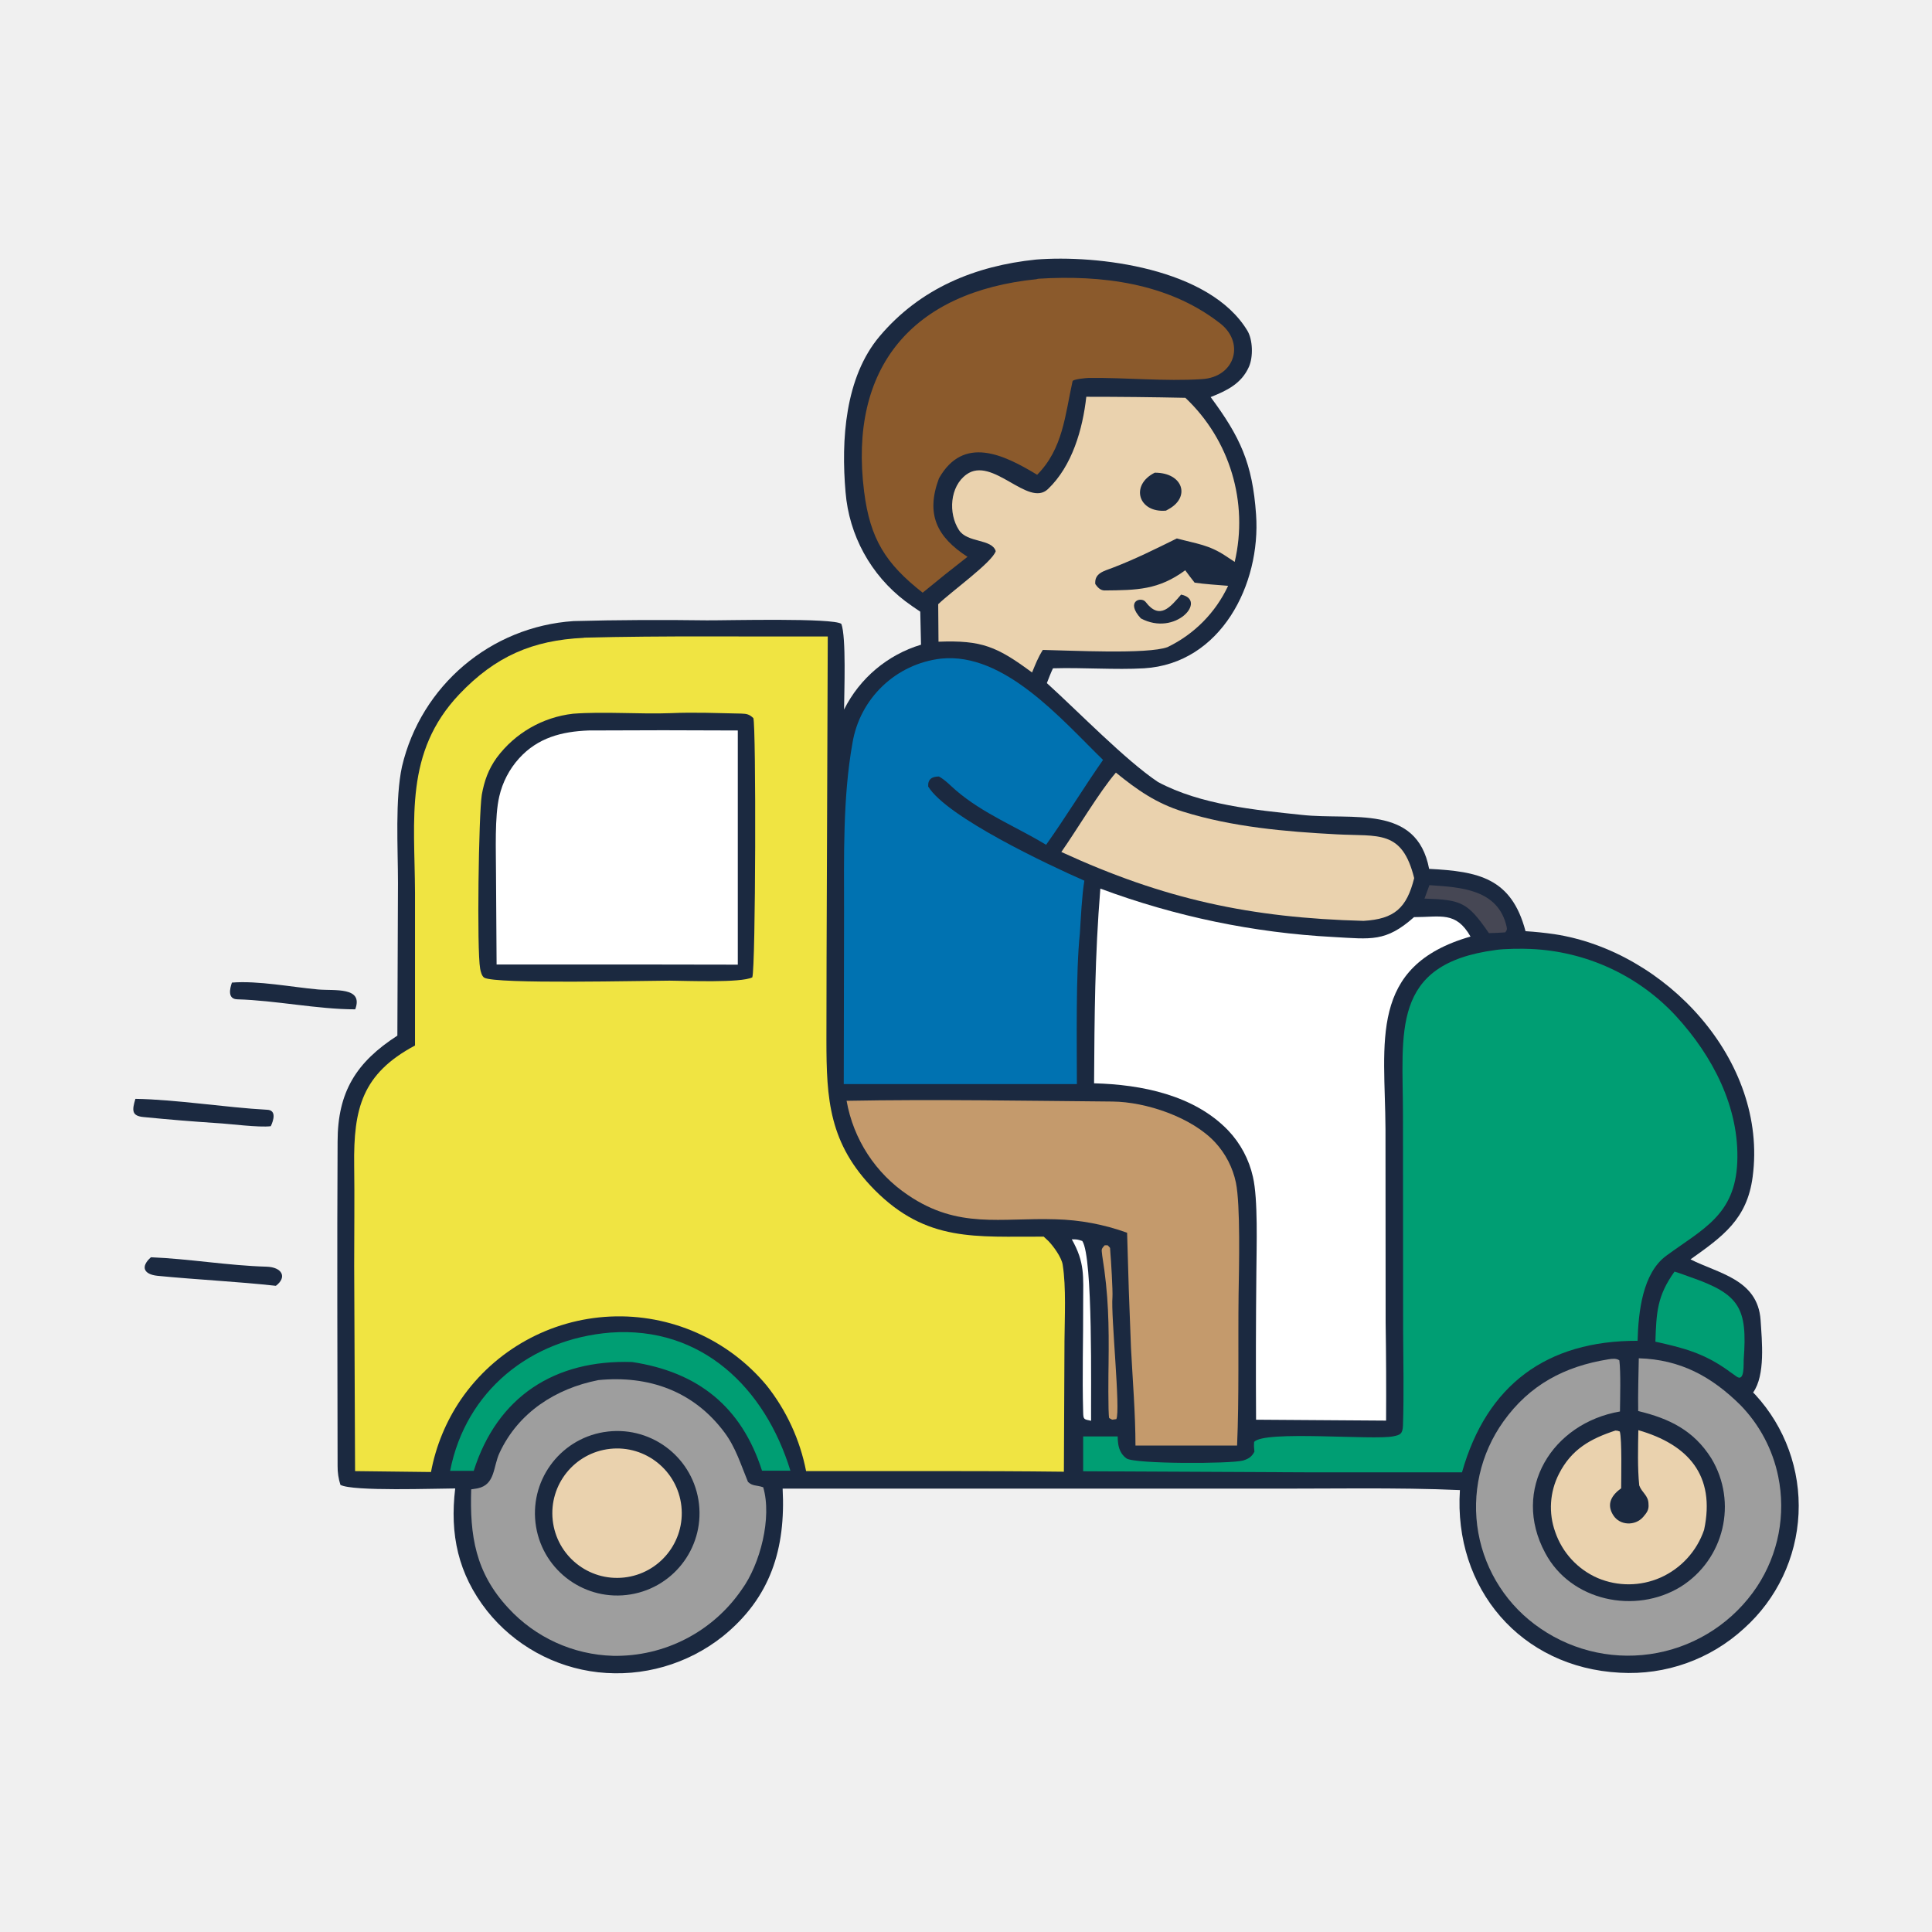
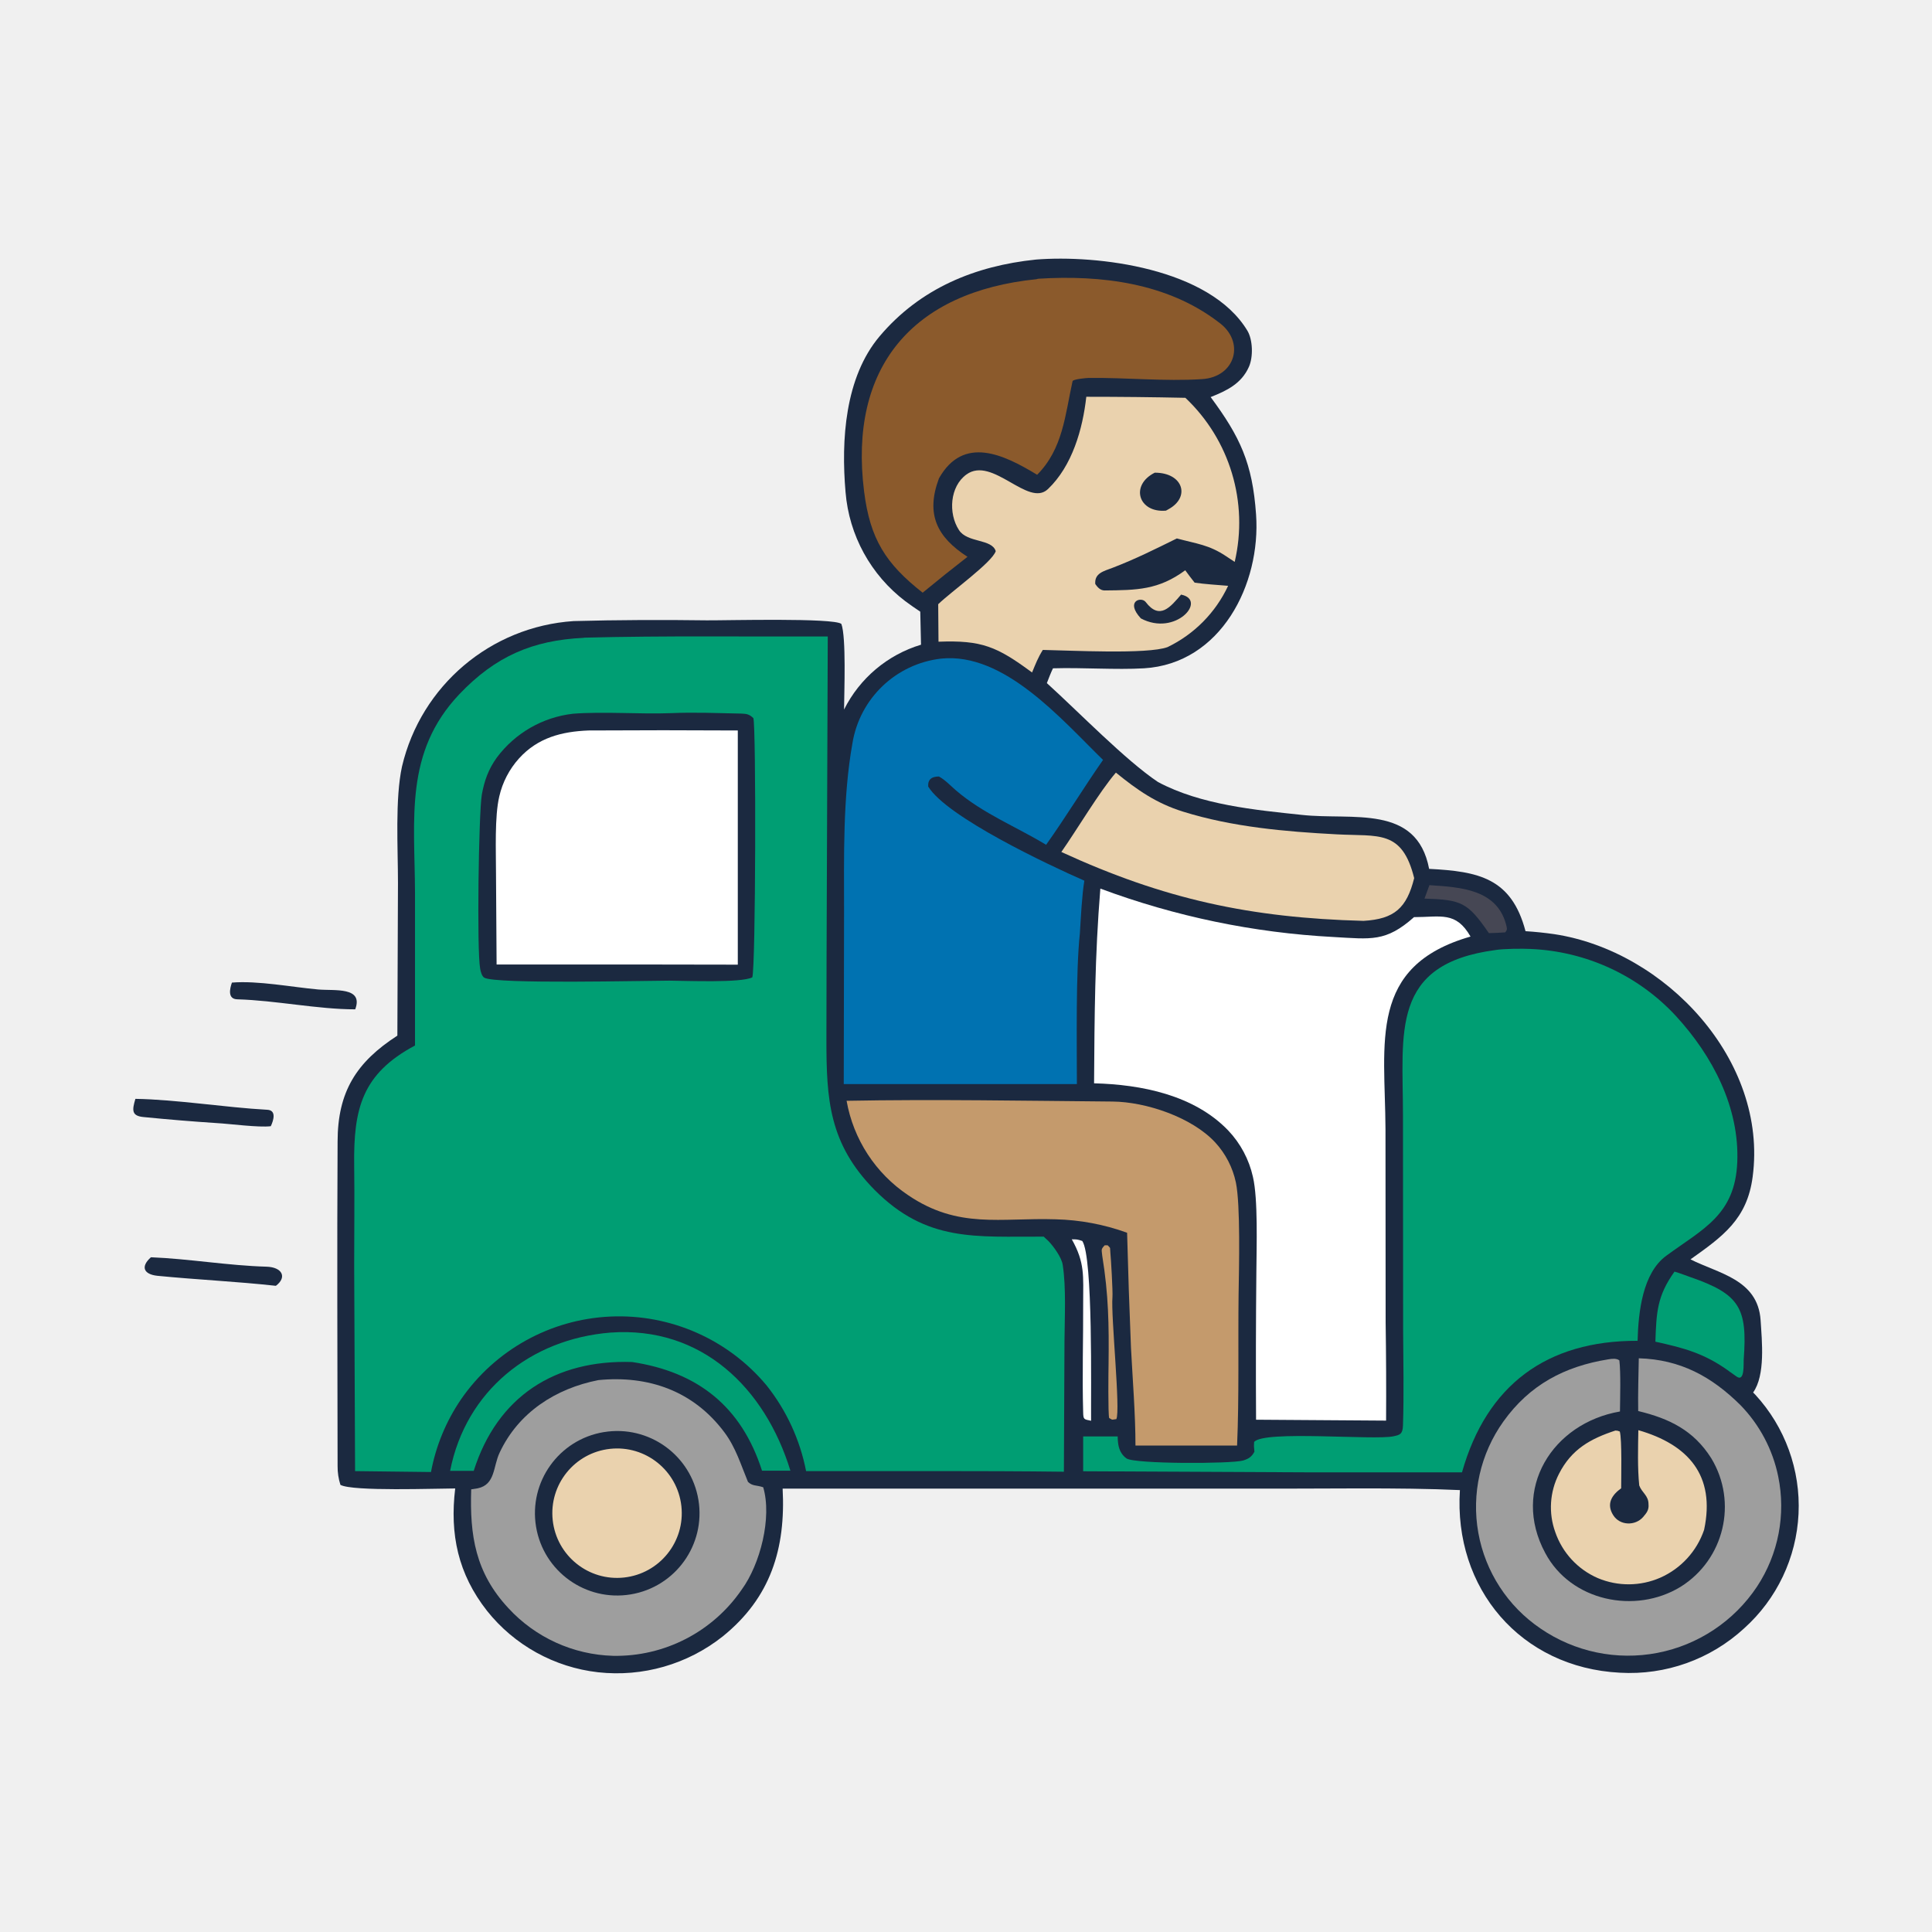
<svg xmlns="http://www.w3.org/2000/svg" width="512" height="512" viewBox="351.2 377.7 1292.8 1292.8">
  <path fill="#1B2940" d="M1044.2 551.4c41.2-3.3 116.4 5.6 141.7 47.6 3.6 6 4 17.5 1 24.2-5 11.2-14.7 15.9-25.6 20.2 19.7 26.6 28 44.2 30.4 78.6 3.3 46.6-23.5 99.8-75 102.9-19 1.1-40.9-.6-60.9 0-1.4 2.9-2.9 6.8-4.1 9.9 21 19 52.8 51.8 74.4 66.2 28.6 15.3 65.1 18.7 96.3 22 33.6 3.7 76.8-7.5 85.1 36.1 32.9 1.7 55.1 6 64.5 41.7q9.6.6 19.3 2c74.4 11.3 143 84.5 132.7 162.3-3.7 28.5-20.1 40-41.6 55.3 18.3 9.4 45 13.2 46.9 40.6.9 14.2 3.3 36.8-5 48.5l1.5 1.5a110 110 0 0 1-7.5 156.3 113 113 0 0 1-83.1 29.7c-66.5-3.4-111.4-56.5-107.1-122.2-41-1.9-92-.8-133.8-1H874.9c2.1 40-7.9 73-40.2 99a114 114 0 0 1-83.3 23.9c-29.2-3.3-56-18.1-74.3-41.1-19.4-24.7-25-51.2-21.3-81.9-12.4 0-68.7 2.1-76.8-2.4a40 40 0 0 1-1.9-12.6c-.1-72.3-.4-144.7 0-217 0-33.5 12.6-53.3 40-71l.4-102.3c0-23.4-2-56.2 2.7-77.8A126.6 126.6 0 0 1 735 793.3c29-.8 60.4-.9 89.2-.5 12.8.1 85-1.8 90 2.4 3.3 8.8 1.9 45.6 1.8 57.3a85 85 0 0 1 51.5-43.4L967 787q-5-3.3-10-7A102 102 0 0 1 917 707c-3-34.6-.5-76.8 22.9-104.4 27.1-32 63.8-47 104.4-51.2" />
-   <path fill="#F0E442" d="M742 804.4c53.3-1.4 109.5-.6 163.1-.8l-.8 215-.1 55c0 39.7 1.7 69.4 32.2 100.3 35 35.2 67.7 31.1 113.2 31.3l3.2 3c3.4 3.5 8.8 11 9.5 15.8 2.4 15.2 1.3 35.4 1.2 50.9l-.4 87.6c-57.2-.7-115.3-.3-172.5-.4a133 133 0 0 0-26.4-57.3 128.5 128.5 0 0 0-204.6 9.4 128 128 0 0 0-20 48.5l-50.8-.6-.6-137.6c0-22 .3-45 0-67-.5-38 5.3-61.3 40.7-80.2V974.9c-.2-49.4-7.2-93.8 29.7-132.7 24-25.2 48.8-36.1 83.3-37.7" />
+   <path fill="#009E73" d="M742 804.4c53.3-1.4 109.5-.6 163.1-.8l-.8 215-.1 55c0 39.7 1.7 69.4 32.2 100.3 35 35.2 67.7 31.1 113.2 31.3l3.2 3c3.4 3.5 8.8 11 9.5 15.8 2.4 15.2 1.3 35.4 1.2 50.9l-.4 87.6c-57.2-.7-115.3-.3-172.5-.4a133 133 0 0 0-26.4-57.3 128.5 128.5 0 0 0-204.6 9.4 128 128 0 0 0-20 48.5l-50.8-.6-.6-137.6c0-22 .3-45 0-67-.5-38 5.3-61.3 40.7-80.2V974.9c-.2-49.4-7.2-93.8 29.7-132.7 24-25.2 48.8-36.1 83.3-37.7" />
  <path fill="#1B2940" d="M734.5 855.3c21-1.6 44.6.4 65.8-.4 15.4-.7 31.5 0 47 .3 3.8.1 5.4.6 8 3 1.9 4.8 1.6 167-.7 173.5-7.5 3.8-44 2.3-55.4 2.2-16.2 0-116.6 2.5-124-2-1.6-1-2.4-4.2-2.7-6-2.3-12.3-1-103.4 1.1-116.4 1.7-9.4 4.4-17 10-24.8a74 74 0 0 1 51-29.4" />
  <path fill="#FFF" d="M745 866.5q50-.3 99.9 0v156.7l-61.4-.1h-100l-.4-61c0-14.8-1-38 2.2-51.5a57 57 0 0 1 13.2-25.4c12.6-13.9 28.6-18 46.5-18.7" />
  <path fill="#009E73" d="M1351.9 1013.4c5.8-.9 17.8-1 23.6-.7 37 1.6 71.9 17.6 97.1 44.8 24.8 27 42.6 61.4 41.1 97.9-1.5 35.4-23 44.6-47.4 62.5-16 11.6-18.8 37.8-19.3 57-60.8-.2-101 29.6-117.5 88H1224l-148-.7v-23.3h23.1q0 2 .2 3.7c.4 4.4 2 8.4 5.7 11 5.4 3.8 70 3.7 78 1.4 3.7-1.1 5.8-2.5 7.6-5.9-.3-2.8-.4-3.6-.2-6.5 6.5-8 80.1-1 93.2-3.8 4.3-.9 6.2-1.4 6.4-7.2.7-20.8.2-43.3.1-64.1l-.1-143.3c0-55.7-8.7-101.5 62-110.8" />
  <path fill="#FFF" d="M1087.5 972.3a526 526 0 0 0 156 32.4c25.2 1.4 35 3.5 53.9-13.3 17.9 0 28-4.1 37.8 13-68.7 19.7-57.2 70.7-56.9 128.7l.1 129.3q.5 33 .3 65.9l-87-.6q-.3-49.5.2-98.9c.1-16.8 1.2-48.6-2.3-63.6a66 66 0 0 0-16.5-31c-22.8-23.8-58.2-30.8-89.8-31.6.3-45.3.5-84.9 4.2-130.3" />
  <path fill="#0072B1" d="M981 818.4c42.2-4.3 80.4 40.6 108.3 67.8-13 18.6-24.6 37.8-38.1 56.8-20.1-12.2-42.1-20.8-60.3-36.4-3.7-3.2-7.2-7-11.4-9.3-4.7 0-7.5 1.8-7.2 6.7 12.4 20.4 80.5 52.5 104.5 63-1.6 9.3-2.4 25.6-3 35.2-2.8 26.5-2 73.5-2 100.9h-156l.2-115.2c0-36.9-.9-76.4 5.6-112.8a68 68 0 0 1 59.4-56.7" />
  <path fill="#C49A6C" d="M917.7 1114.3c58.4-1.1 119.5 0 178 .5 22.3.2 53.1 10.5 68.7 27.4 6.9 7.5 11.7 16.8 13.8 26.8 3.1 15 2.1 56.8 1.8 75-.4 32.6.4 68.7-1 101h-68c0-20.8-1.9-44.3-3-65.4q-1.6-38.5-2.6-77a151 151 0 0 0-47.8-9c-37-1.2-65.1 6.7-98.8-16.2a96 96 0 0 1-41.1-63.1" />
  <path fill="#9E9E9E" d="M751.6 1301.2c33.6-3.3 63.7 7.3 84.3 34.9 7.6 10.1 11 21.6 15.8 33.2 3.2 3 5.4 2 10.2 3.6 6 20.3-2 51.5-14.4 68.5a102 102 0 0 1-86 44.3 99 99 0 0 1-70.2-32c-22-23.7-25.8-48.5-24.8-79.4l4.4-.7c11.8-2.5 10.2-14.5 14.6-23.8 12.6-27 37.6-43 66.1-48.6" />
  <path fill="#1B2940" d="M755.3 1336a55 55 0 1 1 17.9 108.6 55 55 0 0 1-18-108.6" />
  <path fill="#EAD2AE" d="M759.4 1347.2a43.3 43.3 0 1 1 9.4 86.1 43.3 43.3 0 0 1-9.4-86.1" />
  <path fill="#8B5A2C" d="m1045 564.4 1.2-.2c41.7-2.6 86.1 2.8 120.3 29 18.3 13 11.5 36.9-11.1 38.2-24.7 1.6-50.8-1.1-75.7-.8-1.4 0-10.5.8-10.8 2.2-5 22.6-6.4 45.2-23.7 62.6-22.4-13.6-49.3-26.6-65.7 2.4-9 24.1-1.3 39.3 19.1 52.5q-15.1 11.7-30 24c-24.8-19.5-35.2-35.9-39.2-67.8-10.4-82.9 32.2-133.6 115.6-142" />
  <path fill="#EAD2AE" d="M1078 643.2q33.3 0 66.4.7a115 115 0 0 1 33 109.8l-5.9-3.9c-11.4-7.6-19.5-8.2-32.8-11.8-14.2 7-28 13.9-42.9 19.6-6 2.3-12.3 3.6-11.7 10.9 1.4 2 3.3 4.3 6.2 4.3 21.6-.2 36.1-.3 54-13.5 1.9 2.7 4.3 5.7 6.3 8.3 7 1 15.2 1.5 22.4 2.1a86 86 0 0 1-40.5 41c-13.3 5-65.8 2.2-83.5 1.9-3.3 5.3-4.8 9.3-7.2 15.1-23.5-17.4-33.7-21.7-62.6-20.6L979 782c8.8-8.5 36.1-28 38.5-35.5-2.6-8.4-19-5.4-24.6-14.1-7.3-11.2-6.1-29.2 5-37.2 17.4-12.6 41.3 22.3 54.5 9.8 16.3-15.5 23.3-40.2 25.7-61.8" />
  <path fill="#1B2940" d="M1124 694c18.9 0 24 16.4 9 24.5l-1.6.9c-18.4 1.6-24.2-17-7.5-25.4M1141.6 775.6c17.7 3.6-3.8 28.3-27 15.9-10.6-11.5.2-14.8 3.2-11 9.5 12.5 16.7 3.2 23.8-5" />
  <path fill="#9E9E9E" d="M1447.8 1286.6c27.8.8 48.7 12.2 68 31.3a96 96 0 0 1 25.3 47.8 98 98 0 0 1-14.2 73.7 103.6 103.6 0 0 1-144.9 28 98.3 98.3 0 0 1-24.8-138.5c17.5-24.5 40.9-36.9 70.2-41.6 2.5-.4 5.4-.8 7.4.7 1 8.4.5 25.2.4 34.2-45.2 7.8-73 52-50 94.7 17.1 32.2 60.2 41.2 90.6 22.6a63 63 0 0 0 20.5-86c-11.8-18.7-28.1-26.6-48.9-31.6-.2-11.8.2-23.6.4-35.3" />
  <path fill="#EAD2AE" d="M1097.9 894.7c14.4 11.7 27 20.5 44.9 26.1 33 10.3 68.5 13.4 102.9 15.2 28 1.5 43.7-3.3 51.8 29.3-5 20-13.2 27.4-33.9 28.6-75.8-2-133.5-14.5-202.2-46.1 10.4-14.8 25.6-40.5 36.5-53.1M1432.3 1335c1.4 0 1.3.1 2.8.6 1.5 5.6.9 30.6.9 38-6 4.3-10.2 10.3-5.3 18 4.4 7 14.7 7.3 20 1.2 2.3-2.7 4-4.7 3.6-8.6 0-5.8-4.4-7.6-6.2-12.5-1.2-11.6-.8-25.5-.6-37 33.3 9.6 51.8 30.2 44 66.7a54 54 0 0 1-29.3 32 53 53 0 0 1-41.8.3 52 52 0 0 1-28.5-30.8 49 49 0 0 1 2.5-39c8.4-16.5 21.1-23.5 37.9-29" />
  <path fill="#009E73" d="M759.7 1269.4c61-4.4 103.4 37 120.4 92.4h-19c-13.7-42.7-42.7-66-86.9-72.7-51.6-1.7-90.2 23-106 72.8h-15.8c10.5-53.5 53.8-88.2 107.3-92.5M1471.7 1228.6c3.6 1 7.7 2.7 10.7 3.7 32.9 11.4 38.2 20.6 35.6 55.2-.2 2.7.8 15.3-4.8 11.3l-4.2-3h-.1l-1-.8c-16.3-11.7-29.8-15.3-49-19.5.7-19.7 1.1-30.5 12.8-46.9" />
  <path fill="#464754" d="M1307.7 970c20.8 1.4 46.1 2.6 51.7 28 .4 1.7 0 2.4-1 3.6q-5.4.4-10.9.5c-14.3-20.7-18.3-22.3-43.1-23.1z" />
  <path fill="#FFF" d="M1068.4 1207c3.4 0 3.7 0 7 1.1 7.3 10.6 5.7 101.7 5.9 120.3-4.8-1-5.2-.7-5.3-5.7-.7-24.4.1-48.9 0-73.2 0-17.8 1.3-26.7-7.6-42.5" />
  <path fill="#C49A6C" d="M1088.8 1218.3c-.4-4.6-1.1-4.4 1.6-7.3h2c2.3 2.4 1.4 1 1.8 4.9s1.7 25.8 1.4 29.8c-1.1 12.5 5.5 76 2.6 81.6-3.5.4-2 .8-4.8-.7-.8-2.9-.5-31.7-.4-36.4.3-26.2 0-46-4.2-72" />
  <path fill="#1B2940" d="M441.8 1113c27.1.4 60.5 5.8 88.2 7.3 6.3.3 4.3 7 2.4 11-8 1-27.3-1.6-36.4-2.1q-24.3-1.6-48.5-4c-8.3-.7-8-4.5-5.7-12.2M452.2 1219c25.3 1 51.9 5.6 77.3 6.3 10.5.3 14 7 6.3 12.8-26.3-2.9-53-4.1-79.3-6.7-9.3-1-11.3-6.2-4.3-12.4M506.4 1035.2c17.4-1.4 39.9 3 57.6 4.6 11 1 30.6-2 24.9 13.3-25.1 0-53.4-6-78.8-6.7-6.7-.1-5.2-7-3.7-11.2" />
</svg>
